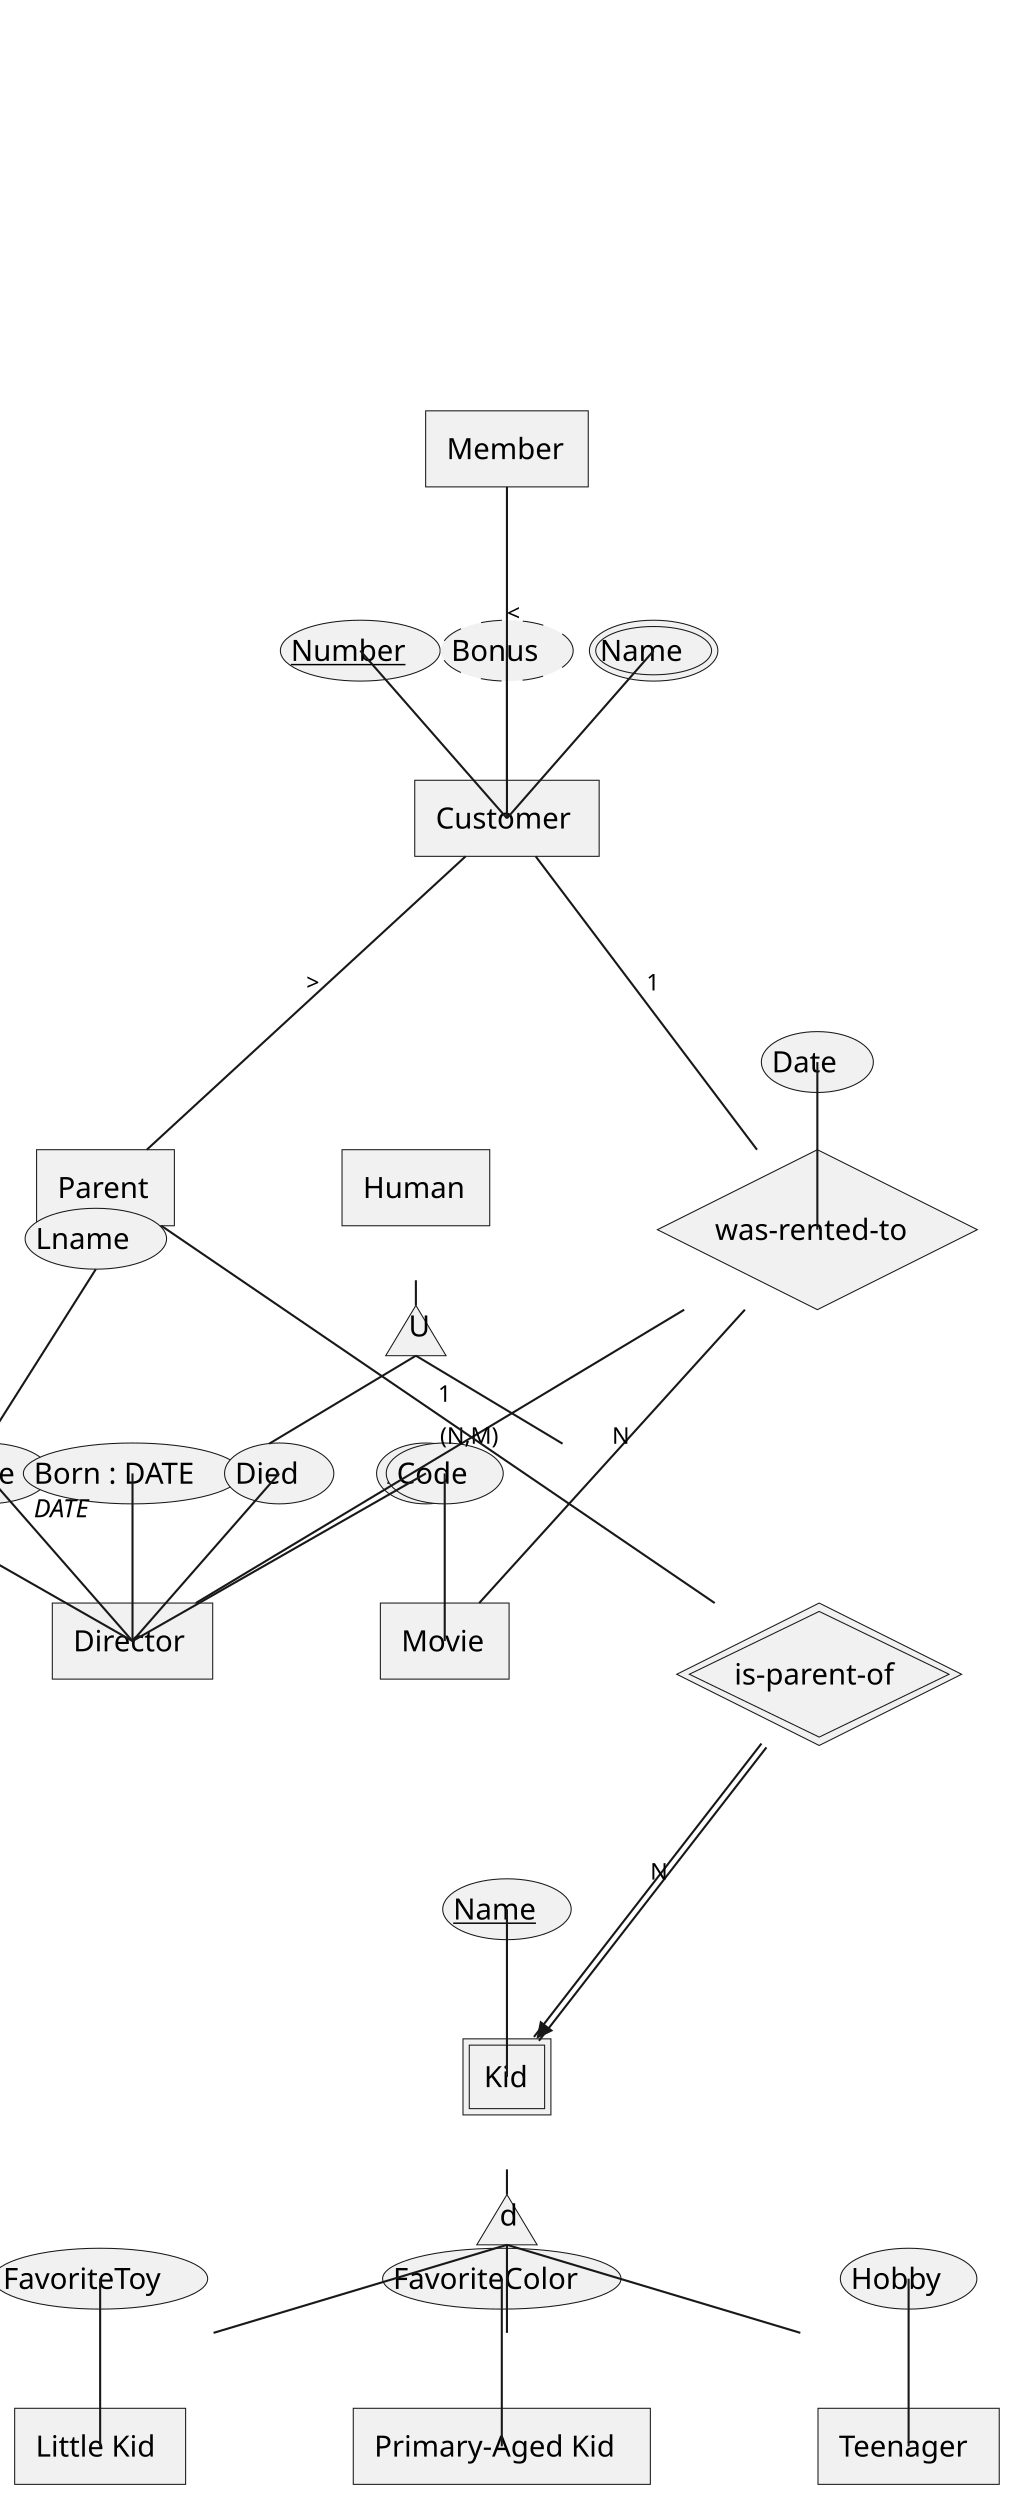
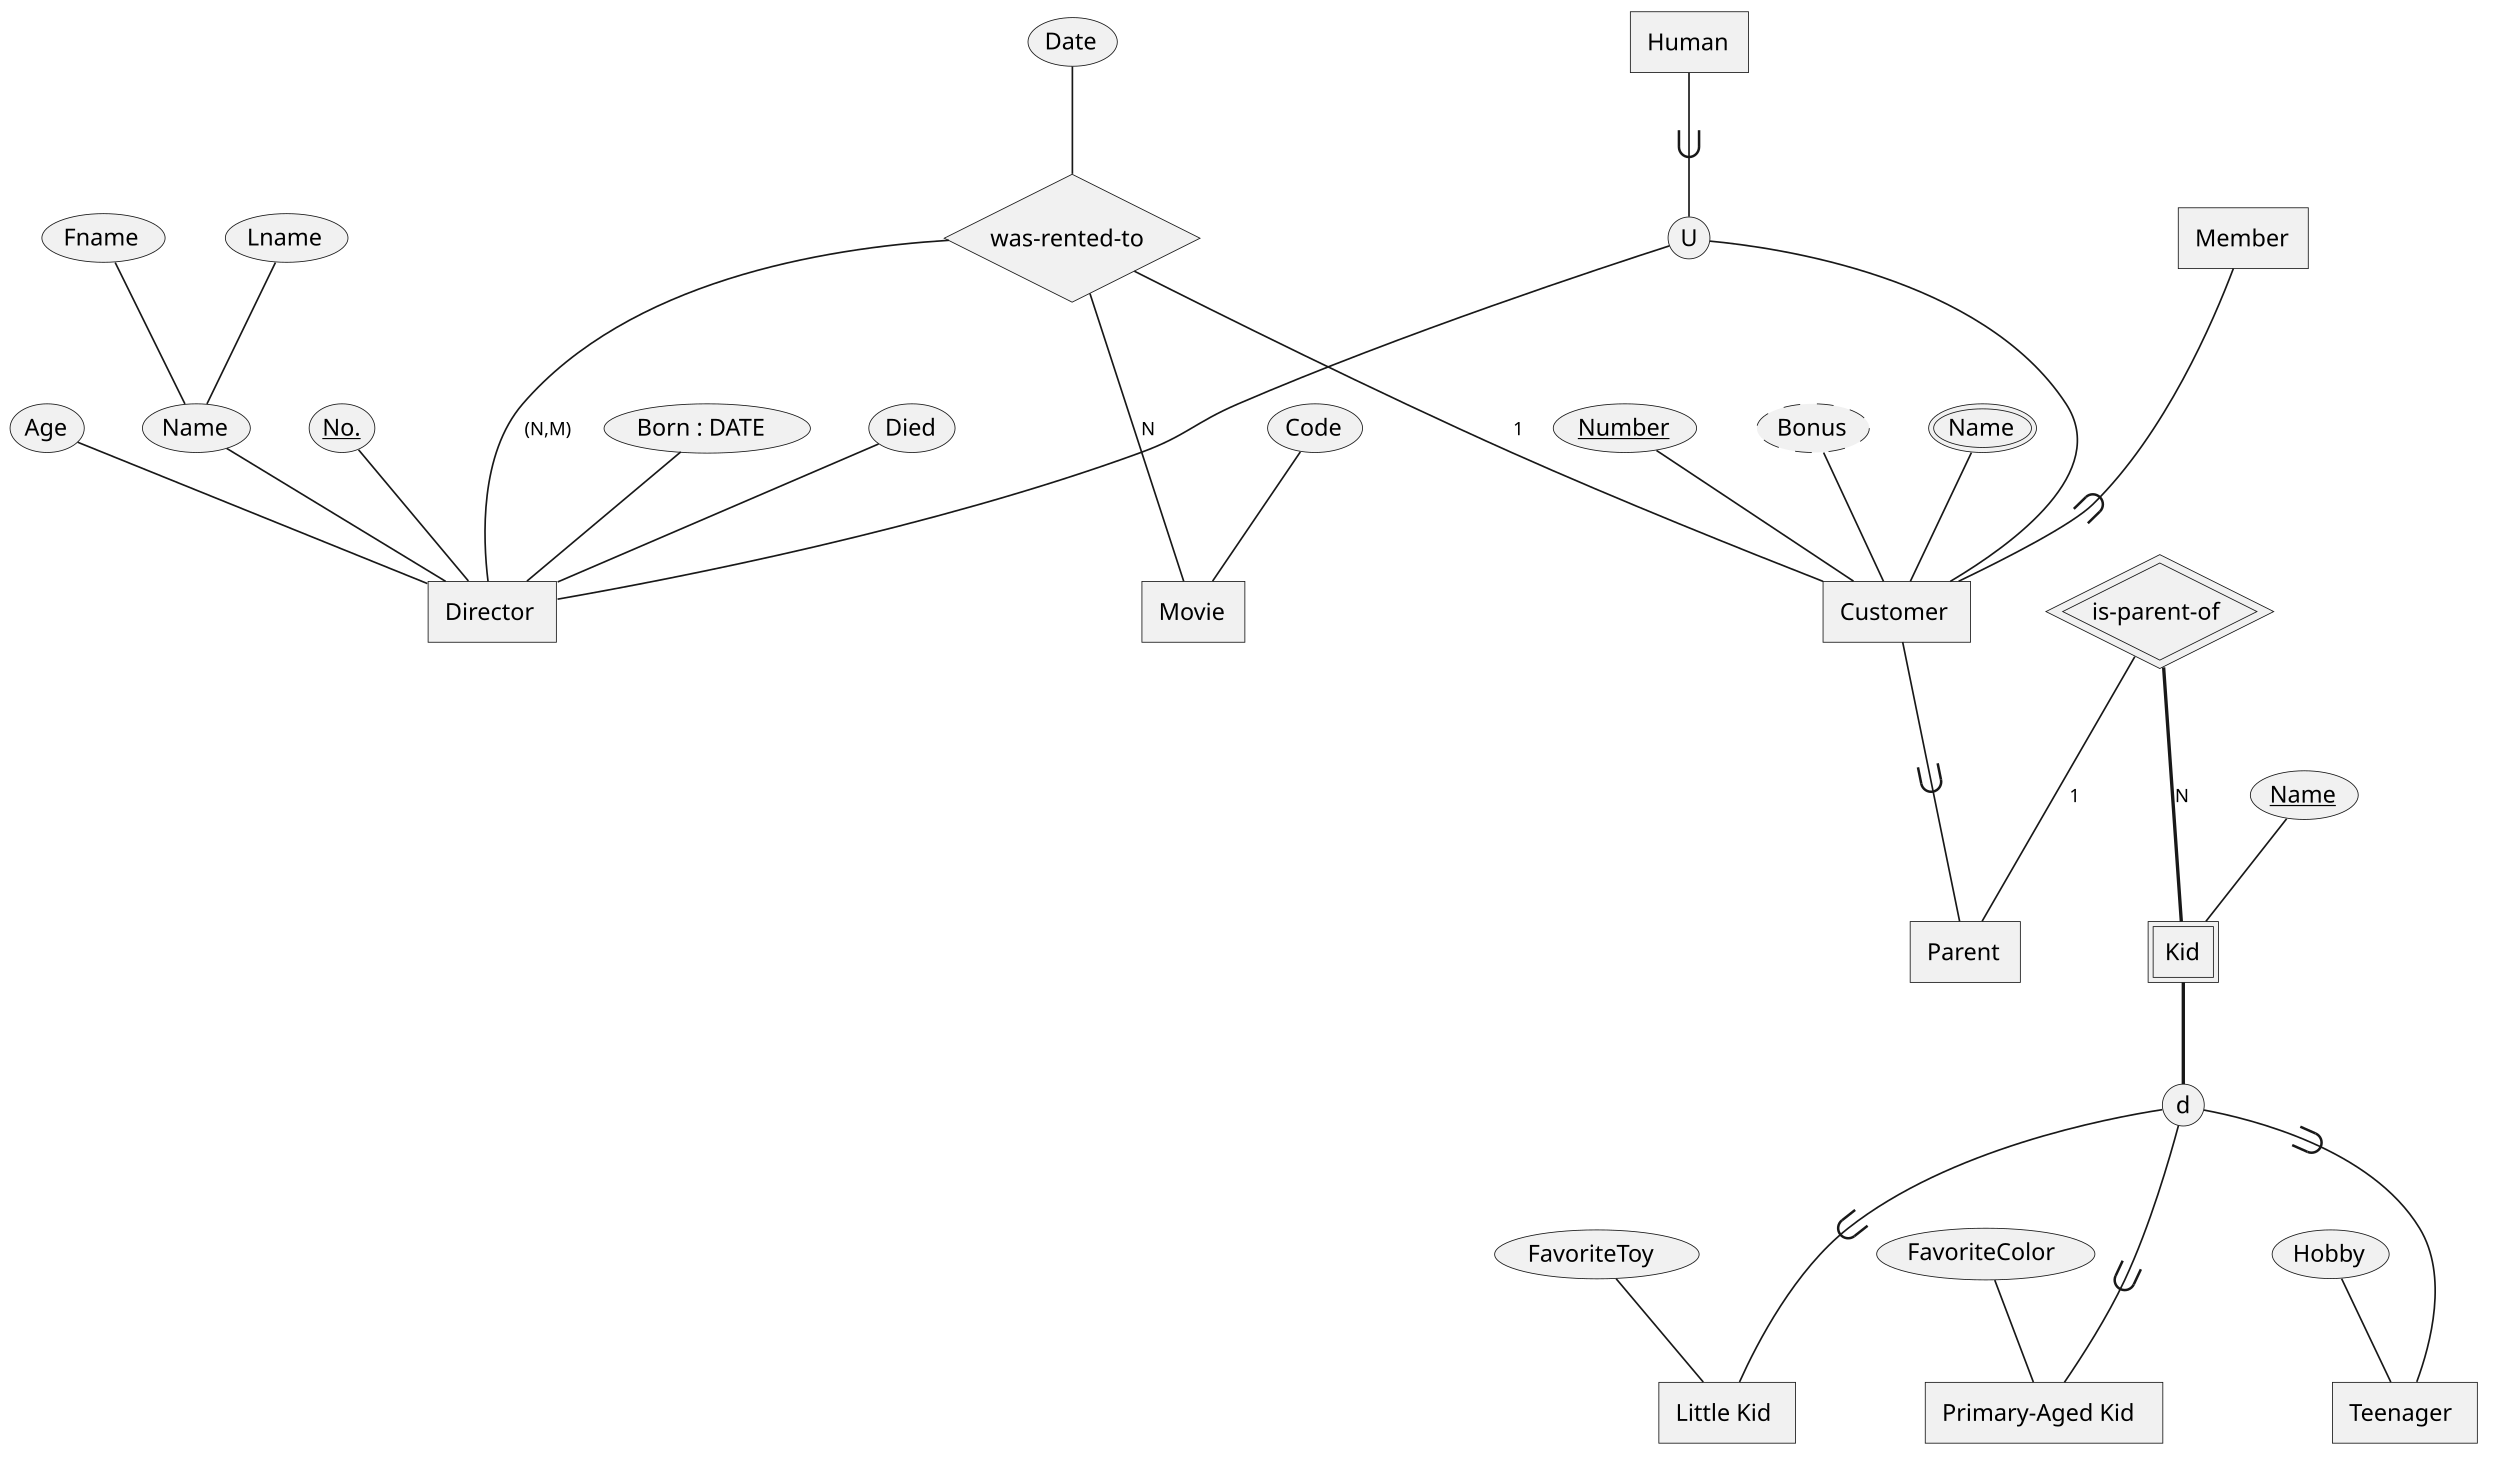
- <svg xmlns="http://www.w3.org/2000/svg" contentStyleType="text/css" data-diagram-type="CHEN_EER" height="1193px" preserveAspectRatio="none" style="width:484px;height:1193px;background:#FFFFFF;" version="1.1" viewBox="0 0 484 1193" width="484px" zoomAndPan="magnify">
+ <svg xmlns="http://www.w3.org/2000/svg" contentStyleType="text/css" data-diagram-type="CHEN_EER" height="875px" preserveAspectRatio="none" style="width:1492px;height:875px;background:#FFFFFF;" version="1.1" viewBox="0 0 1492 875" width="1492px" zoomAndPan="magnify">
  <defs />
  <g>
    <g>
-       <rect fill="#F1F1F1" height="36.297" style="stroke:#181818;stroke-width:0.5;" width="76.547" x="24.96" y="764.975" />
-       <text fill="#000000" font-family="sans-serif" font-size="14" lengthAdjust="spacing" textLength="56.547" x="34.96" y="788.023">Director</text>
-     </g>
-     <g>
-       <rect fill="#F1F1F1" height="36.297" style="stroke:#181818;stroke-width:0.5;" width="88.004" x="197.915" y="372.344" />
-       <text fill="#000000" font-family="sans-serif" font-size="14" lengthAdjust="spacing" textLength="68.004" x="207.915" y="395.393">Customer</text>
-     </g>
-     <g>
-       <rect fill="#F1F1F1" height="36.297" style="stroke:#181818;stroke-width:0.5;" width="61.433" x="181.507" y="764.975" />
-       <text fill="#000000" font-family="sans-serif" font-size="14" lengthAdjust="spacing" textLength="41.433" x="191.507" y="788.023">Movie</text>
-     </g>
-     <g>
-       <rect fill="#F1F1F1" height="36.297" style="stroke:#181818;stroke-width:0.5;" width="65.753" x="17.461" y="548.641" />
-       <text fill="#000000" font-family="sans-serif" font-size="14" lengthAdjust="spacing" textLength="45.753" x="27.461" y="571.689">Parent</text>
-     </g>
-     <g>
-       <rect fill="#F1F1F1" height="36.297" style="stroke:#181818;stroke-width:0.5;" width="77.586" x="203.124" y="196.047" />
-       <text fill="#000000" font-family="sans-serif" font-size="14" lengthAdjust="spacing" textLength="57.586" x="213.124" y="219.096">Member</text>
-     </g>
-     <g>
-       <rect fill="#F1F1F1" height="36.297" style="stroke:#181818;stroke-width:0.5;" width="41.957" x="220.938" y="972.941" />
-       <rect fill="#F1F1F1" height="30.297" style="stroke:#181818;stroke-width:0.5;" width="35.957" x="223.938" y="975.941" />
-       <text fill="#000000" font-family="sans-serif" font-size="14" lengthAdjust="spacing" textLength="21.957" x="230.938" y="995.99">Kid</text>
-     </g>
-     <g>
-       <rect fill="#F1F1F1" height="36.297" style="stroke:#181818;stroke-width:0.5;" width="81.578" x="7" y="1149.238" />
-       <text fill="#000000" font-family="sans-serif" font-size="14" lengthAdjust="spacing" textLength="61.578" x="17" y="1172.286">Little Kid</text>
-     </g>
-     <g>
-       <rect fill="#F1F1F1" height="36.297" style="stroke:#181818;stroke-width:0.5;" width="141.769" x="168.578" y="1149.238" />
-       <text fill="#000000" font-family="sans-serif" font-size="14" lengthAdjust="spacing" textLength="121.769" x="178.578" y="1172.286">Primary-Aged Kid</text>
-     </g>
-     <g>
-       <rect fill="#F1F1F1" height="36.297" style="stroke:#181818;stroke-width:0.5;" width="86.486" x="390.347" y="1149.238" />
-       <text fill="#000000" font-family="sans-serif" font-size="14" lengthAdjust="spacing" textLength="66.486" x="400.347" y="1172.286">Teenager</text>
-     </g>
-     <g>
-       <rect fill="#F1F1F1" height="36.297" style="stroke:#181818;stroke-width:0.5;" width="70.49" x="163.214" y="548.641" />
-       <text fill="#000000" font-family="sans-serif" font-size="14" lengthAdjust="spacing" textLength="50.49" x="173.214" y="571.689">Human</text>
-     </g>
-     <g>
-       <polygon fill="#F1F1F1" points="313.704,586.808,390.038,548.641,466.372,586.808,390.038,624.975" style="stroke:#181818;stroke-width:0.5;" />
-       <text fill="#000000" font-family="sans-serif" font-size="14" lengthAdjust="spacing" textLength="97.713" x="341.182" y="591.708">was-rented-to</text>
-     </g>
-     <g>
-       <polygon fill="#F1F1F1" points="322.94,798.958,390.906,764.975,458.873,798.958,390.906,832.941" style="stroke:#181818;stroke-width:0.5;" />
-       <polygon fill="#F1F1F1" points="328.94,798.958,390.906,768.975,452.873,798.958,390.906,828.941" style="stroke:#181818;stroke-width:0.5;" />
-       <text fill="#000000" font-family="sans-serif" font-size="14" lengthAdjust="spacing" textLength="80.978" x="350.417" y="803.858">is-parent-of</text>
-     </g>
-     <ellipse cx="-76.766" cy="703.123" fill="#F1F1F1" rx="21.744" ry="14.524" style="stroke:#181818;stroke-width:0.5;" />
-     <text fill="#000000" font-family="sans-serif" font-size="14" lengthAdjust="spacing" text-decoration="underline" textLength="33.488" x="-93.51" y="708.023">No.</text>
-     <ellipse cx="-6.766" cy="703.123" fill="#F1F1F1" rx="30.651" ry="14.524" style="stroke:#181818;stroke-width:0.5;" />
-     <text fill="#000000" font-family="sans-serif" font-size="14" lengthAdjust="spacing" textLength="51.303" x="-32.418" y="708.023">Name</text>
-     <ellipse cx="-59.266" cy="591.123" fill="#F1F1F1" rx="33.878" ry="14.524" style="stroke:#181818;stroke-width:0.5;" />
-     <text fill="#000000" font-family="sans-serif" font-size="14" lengthAdjust="spacing" textLength="57.756" x="-88.144" y="596.023">Fname</text>
-     <path d="M-6.766,688.6 L-59.266,605.647 " fill="none" style="stroke:#181818;stroke-width:1;" />
-     <ellipse cx="45.734" cy="591.123" fill="#F1F1F1" rx="33.752" ry="14.524" style="stroke:#181818;stroke-width:0.5;" />
-     <text fill="#000000" font-family="sans-serif" font-size="14" lengthAdjust="spacing" textLength="57.503" x="16.982" y="596.023">Lname</text>
-     <path d="M-6.766,688.6 L45.734,605.647 " fill="none" style="stroke:#181818;stroke-width:1;" />
-     <ellipse cx="63.234" cy="703.123" fill="#F1F1F1" rx="52.085" ry="14.524" style="stroke:#181818;stroke-width:0.5;" />
-     <text fill="#000000" font-family="sans-serif" font-size="14" lengthAdjust="spacing" textLength="94.171" x="16.148" y="708.023">Born : DATE</text>
-     <text fill="#000000" font-family="sans-serif" font-size="12" font-style="italic" lengthAdjust="spacing" textLength="94.171" x="16.148" y="724.023">DATE</text>
-     <ellipse cx="133.234" cy="703.123" fill="#F1F1F1" rx="26.085" ry="14.524" style="stroke:#181818;stroke-width:0.5;" />
-     <text fill="#000000" font-family="sans-serif" font-size="14" lengthAdjust="spacing" textLength="42.17" x="112.149" y="708.023">Died</text>
-     <ellipse cx="203.234" cy="703.123" fill="#F1F1F1" rx="23.539" ry="14.524" style="stroke:#181818;stroke-width:0.5;" />
-     <text fill="#000000" font-family="sans-serif" font-size="14" lengthAdjust="spacing" textLength="37.077" x="184.695" y="708.023">Age</text>
-     <ellipse cx="171.917" cy="310.493" fill="#F1F1F1" rx="38.12" ry="14.524" style="stroke:#181818;stroke-width:0.5;" />
-     <text fill="#000000" font-family="sans-serif" font-size="14" lengthAdjust="spacing" text-decoration="underline" textLength="66.239" x="138.797" y="315.393">Number</text>
-     <ellipse cx="241.917" cy="310.493" fill="#F1F1F1" rx="31.605" ry="14.524" style="stroke:#181818;stroke-width:0.5;stroke-dasharray:10,10;" />
-     <text fill="#000000" font-family="sans-serif" font-size="14" lengthAdjust="spacing" textLength="53.21" x="215.311" y="315.393">Bonus</text>
-     <ellipse cx="311.916" cy="310.493" fill="#F1F1F1" rx="30.651" ry="14.524" style="stroke:#181818;stroke-width:0.5;" />
-     <ellipse cx="311.916" cy="310.493" fill="#F1F1F1" rx="27.651" ry="11.524" style="stroke:#181818;stroke-width:0.5;" />
-     <text fill="#000000" font-family="sans-serif" font-size="14" lengthAdjust="spacing" textLength="51.303" x="286.265" y="315.393">Name</text>
-     <ellipse cx="212.224" cy="703.123" fill="#F1F1F1" rx="27.92" ry="14.524" style="stroke:#181818;stroke-width:0.5;" />
-     <text fill="#000000" font-family="sans-serif" font-size="14" lengthAdjust="spacing" textLength="45.841" x="189.303" y="708.023">Code</text>
-     <ellipse cx="241.917" cy="911.09" fill="#F1F1F1" rx="30.651" ry="14.524" style="stroke:#181818;stroke-width:0.5;" />
-     <text fill="#000000" font-family="sans-serif" font-size="14" lengthAdjust="spacing" text-decoration="underline" textLength="51.303" x="216.265" y="915.99">Name</text>
-     <ellipse cx="47.789" cy="1087.387" fill="#F1F1F1" rx="51.316" ry="14.524" style="stroke:#181818;stroke-width:0.5;" />
-     <text fill="#000000" font-family="sans-serif" font-size="14" lengthAdjust="spacing" textLength="92.633" x="1.473" y="1092.286">FavoriteToy</text>
-     <ellipse cx="239.462" cy="1087.387" fill="#F1F1F1" rx="56.891" ry="14.524" style="stroke:#181818;stroke-width:0.5;" />
-     <text fill="#000000" font-family="sans-serif" font-size="14" lengthAdjust="spacing" textLength="103.782" x="187.571" y="1092.286">FavoriteColor</text>
-     <ellipse cx="433.59" cy="1087.387" fill="#F1F1F1" rx="32.576" ry="14.524" style="stroke:#181818;stroke-width:0.5;" />
-     <text fill="#000000" font-family="sans-serif" font-size="14" lengthAdjust="spacing" textLength="55.151" x="406.014" y="1092.286">Hobby</text>
-     <ellipse cx="390.038" cy="506.808" fill="#F1F1F1" rx="26.731" ry="14.524" style="stroke:#181818;stroke-width:0.5;" />
-     <text fill="#000000" font-family="sans-serif" font-size="14" lengthAdjust="spacing" textLength="43.462" x="368.307" y="511.708">Date</text>
-     <path d="M-76.766,703.123 L63.234,783.123 " fill="none" style="stroke:#181818;stroke-width:1;" />
-     <path d="M-6.766,703.123 L63.234,783.123 " fill="none" style="stroke:#181818;stroke-width:1;" />
-     <path d="M63.234,703.123 L63.234,783.123 " fill="none" style="stroke:#181818;stroke-width:1;" />
-     <path d="M133.234,703.123 L63.234,783.123 " fill="none" style="stroke:#181818;stroke-width:1;" />
-     <path d="M203.234,703.123 L63.234,783.123 " fill="none" style="stroke:#181818;stroke-width:1;" />
-     <path d="M171.917,310.493 L241.917,390.493 " fill="none" style="stroke:#181818;stroke-width:1;" />
-     <path d="M241.917,310.493 L241.917,390.493 " fill="none" style="stroke:#181818;stroke-width:1;" />
-     <path d="M311.916,310.493 L241.917,390.493 " fill="none" style="stroke:#181818;stroke-width:1;" />
-     <path d="M212.224,703.123 L212.224,783.123 " fill="none" style="stroke:#181818;stroke-width:1;" />
-     <path d="M241.917,911.09 L241.917,991.09 " fill="none" style="stroke:#181818;stroke-width:1;" />
-     <path d="M47.789,1087.387 L47.789,1167.387 " fill="none" style="stroke:#181818;stroke-width:1;" />
-     <path d="M239.462,1087.387 L239.462,1167.387 " fill="none" style="stroke:#181818;stroke-width:1;" />
-     <path d="M433.59,1087.387 L433.59,1167.387 " fill="none" style="stroke:#181818;stroke-width:1;" />
-     <path d="M390.038,506.808 L390.038,586.808 " fill="none" style="stroke:#181818;stroke-width:1;" />
-     <g class="link" data-entity-1="ent0002" data-entity-2="ent0002" data-link-type="association" data-source-line="0" id="lnk2">
-       <path d="M361.241,548.641 C326.031,501.974 290.82,455.308 255.61,408.641" fill="none" id="RENTED_TO-CUSTOMER" style="stroke:#181818;stroke-width:1;" />
-       <text fill="#000000" font-family="sans-serif" font-size="11" lengthAdjust="spacing" textLength="6.998" x="308.425" y="472.641">1</text>
-     </g>
-     <g class="link" data-entity-1="ent0002" data-entity-2="ent0002" data-link-type="association" data-source-line="0" id="lnk3">
-       <path d="M355.468,624.975 C313.199,671.641 270.93,718.308 228.662,764.975" fill="none" id="RENTED_TO-MOVIE" style="stroke:#181818;stroke-width:1;" />
-       <text fill="#000000" font-family="sans-serif" font-size="11" lengthAdjust="spacing" textLength="8.229" x="292.065" y="688.975">N</text>
-     </g>
-     <g class="link" data-entity-1="ent0002" data-entity-2="ent0002" data-link-type="association" data-source-line="0" id="lnk4">
-       <path d="M326.502,624.975 C248.816,671.641 171.131,718.308 93.445,764.975" fill="none" id="RENTED_TO-DIRECTOR" style="stroke:#181818;stroke-width:1;" />
-       <text fill="#000000" font-family="sans-serif" font-size="11" lengthAdjust="spacing" textLength="29.799" x="209.974" y="688.975">(N,M)</text>
-     </g>
-     <g class="link" data-entity-1="ent0002" data-entity-2="ent0002" data-link-type="association" data-source-line="0" id="lnk5">
-       <path d="M222.195,408.641 C171.483,455.308 120.771,501.974 70.059,548.641" fill="none" id="CUSTOMER-PARENT" style="stroke:#181818;stroke-width:1;" />
-       <text fill="#000000" font-family="sans-serif" font-size="11" lengthAdjust="spacing" textLength="9.217" x="146.127" y="472.641">&gt;</text>
-     </g>
-     <g class="link" data-entity-1="ent0002" data-entity-2="ent0002" data-link-type="association" data-source-line="0" id="lnk6">
-       <path d="M241.917,232.344 C241.917,279.011 241.917,325.677 241.917,372.344" fill="none" id="MEMBER-CUSTOMER" style="stroke:#181818;stroke-width:1;" />
-       <text fill="#000000" font-family="sans-serif" font-size="11" lengthAdjust="spacing" textLength="9.217" x="241.917" y="296.344">&lt;</text>
-     </g>
-     <g class="link" data-entity-1="ent0002" data-entity-2="ent0002" data-link-type="association" data-source-line="0" id="lnk7">
-       <path d="M341.056,764.975 C253.024,704.962 164.992,644.95 76.96,584.938" fill="none" id="PARENT_OF-PARENT" style="stroke:#181818;stroke-width:1;" />
-       <text fill="#000000" font-family="sans-serif" font-size="11" lengthAdjust="spacing" textLength="6.998" x="209.008" y="668.956">1</text>
-     </g>
-     <g class="link" data-entity-1="ent0002" data-entity-2="ent0002" data-link-type="association" data-source-line="0" id="lnk8">
-       <path d="M363.368,832.022 L254.804,972.022 " fill="none" style="stroke:#181818;stroke-width:1;" />
-       <path d="M365.739,833.86 L257.175,973.86 " fill="none" style="stroke:#181818;stroke-width:1;" />
-       <polygon fill="#181818" points="255.99,972.941,257.731,964.168,264.053,969.07" />
-       <text fill="#000000" font-family="sans-serif" font-size="11" lengthAdjust="spacing" textLength="8.229" x="310.272" y="896.941">N</text>
-     </g>
-     <polygon fill="#F1F1F1" points="241.917,1047.238,256.317,1071.238,227.517,1071.238" style="stroke:#181818;stroke-width:0.5;" />
-     <text fill="#000000" font-family="sans-serif" font-size="14" lengthAdjust="spacing" textLength="7" x="238.417" y="1062.038">d</text>
-     <path d="M241.917,1035.238 L241.917,1047.238 " fill="none" style="stroke:#181818;stroke-width:1;" />
-     <path d="M241.917,1071.238 L101.916,1113.238 " fill="none" style="stroke:#181818;stroke-width:1;" />
-     <path d="M241.917,1071.238 L241.917,1113.238 " fill="none" style="stroke:#181818;stroke-width:1;" />
-     <path d="M241.917,1071.238 L381.916,1113.238 " fill="none" style="stroke:#181818;stroke-width:1;" />
-     <polygon fill="#F1F1F1" points="198.459,622.938,212.859,646.938,184.059,646.938" style="stroke:#181818;stroke-width:0.5;" />
-     <text fill="#000000" font-family="sans-serif" font-size="14" lengthAdjust="spacing" textLength="7" x="194.959" y="637.738">U</text>
-     <path d="M198.459,610.938 L198.459,622.938 " fill="none" style="stroke:#181818;stroke-width:1;" />
-     <path d="M198.459,646.938 L128.459,688.938 " fill="none" style="stroke:#181818;stroke-width:1;" />
-     <path d="M198.459,646.938 L268.459,688.938 " fill="none" style="stroke:#181818;stroke-width:1;" />
+       <rect fill="#F1F1F1" height="36.297" style="stroke:#181818;stroke-width:0.5;" width="76.547" x="255.5" y="347" />
+       <text fill="#000000" font-family="sans-serif" font-size="14" lengthAdjust="spacing" textLength="56.547" x="265.5" y="369.995">Director</text>
+     </g>
+     <g>
+       <ellipse cx="204.109" cy="255.524" fill="#F1F1F1" rx="19.609" ry="14.524" style="stroke:#181818;stroke-width:0.5;" />
+       <text fill="#000000" font-family="sans-serif" font-size="14" lengthAdjust="spacing" text-decoration="underline" textLength="23.488" x="192.365" y="259.995">No.</text>
+     </g>
+     <g>
+       <ellipse cx="117.205" cy="255.524" fill="#F1F1F1" rx="32.205" ry="14.524" style="stroke:#181818;stroke-width:0.5;" />
+       <text fill="#000000" font-family="sans-serif" font-size="14" lengthAdjust="spacing" textLength="41.303" x="96.554" y="259.995">Name</text>
+     </g>
+     <g>
+       <ellipse cx="61.769" cy="142.024" fill="#F1F1F1" rx="36.769" ry="14.524" style="stroke:#181818;stroke-width:0.5;" />
+       <text fill="#000000" font-family="sans-serif" font-size="14" lengthAdjust="spacing" textLength="47.756" x="37.891" y="146.495">Fname</text>
+     </g>
+     <g>
+       <ellipse cx="171.09" cy="142.024" fill="#F1F1F1" rx="36.59" ry="14.524" style="stroke:#181818;stroke-width:0.5;" />
+       <text fill="#000000" font-family="sans-serif" font-size="14" lengthAdjust="spacing" textLength="47.503" x="147.338" y="146.495">Lname</text>
+     </g>
+     <g>
+       <ellipse cx="422.076" cy="255.715" fill="#F1F1F1" rx="61.576" ry="14.715" style="stroke:#181818;stroke-width:0.5;" />
+       <text fill="#000000" font-family="sans-serif" font-size="14" lengthAdjust="spacing" textLength="84.171" x="379.99" y="259.995">Born : DATE</text>
+     </g>
+     <g>
+       <ellipse cx="544.248" cy="255.524" fill="#F1F1F1" rx="25.748" ry="14.524" style="stroke:#181818;stroke-width:0.5;" />
+       <text fill="#000000" font-family="sans-serif" font-size="14" lengthAdjust="spacing" textLength="32.17" x="528.163" y="259.995">Died</text>
+     </g>
+     <g>
+       <ellipse cx="28.146" cy="255.524" fill="#F1F1F1" rx="22.146" ry="14.524" style="stroke:#181818;stroke-width:0.5;" />
+       <text fill="#000000" font-family="sans-serif" font-size="14" lengthAdjust="spacing" textLength="27.077" x="14.608" y="259.995">Age</text>
+     </g>
+     <g>
+       <rect fill="#F1F1F1" height="36.297" style="stroke:#181818;stroke-width:0.5;" width="88.004" x="1088" y="347" />
+       <text fill="#000000" font-family="sans-serif" font-size="14" lengthAdjust="spacing" textLength="68.004" x="1098" y="369.995">Customer</text>
+     </g>
+     <g>
+       <ellipse cx="969.767" cy="255.524" fill="#F1F1F1" rx="42.767" ry="14.524" style="stroke:#181818;stroke-width:0.5;" />
+       <text fill="#000000" font-family="sans-serif" font-size="14" lengthAdjust="spacing" text-decoration="underline" textLength="56.239" x="941.648" y="259.995">Number</text>
+     </g>
+     <g>
+       <ellipse cx="1082.054" cy="255.524" fill="#F1F1F1" rx="33.554" ry="14.524" style="stroke:#181818;stroke-width:0.5;stroke-dasharray:10,10;" />
+       <text fill="#000000" font-family="sans-serif" font-size="14" lengthAdjust="spacing" textLength="43.21" x="1060.449" y="259.995">Bonus</text>
+     </g>
+     <g>
+       <ellipse cx="1183.205" cy="255.524" fill="#F1F1F1" rx="32.205" ry="14.524" style="stroke:#181818;stroke-width:0.5;" />
+       <ellipse cx="1183.205" cy="255.524" fill="#F1F1F1" rx="29.205" ry="11.524" style="stroke:#181818;stroke-width:0.5;" />
+       <text fill="#000000" font-family="sans-serif" font-size="14" lengthAdjust="spacing" textLength="41.303" x="1162.554" y="259.995">Name</text>
+     </g>
+     <g>
+       <rect fill="#F1F1F1" height="36.297" style="stroke:#181818;stroke-width:0.5;" width="61.433" x="681.5" y="347" />
+       <text fill="#000000" font-family="sans-serif" font-size="14" lengthAdjust="spacing" textLength="41.433" x="691.5" y="369.995">Movie</text>
+     </g>
+     <g>
+       <ellipse cx="784.843" cy="255.524" fill="#F1F1F1" rx="28.343" ry="14.524" style="stroke:#181818;stroke-width:0.5;" />
+       <text fill="#000000" font-family="sans-serif" font-size="14" lengthAdjust="spacing" textLength="35.841" x="766.923" y="259.995">Code</text>
+     </g>
+     <g>
+       <polygon fill="#F1F1F1" points="563.5,142.167,639.834,104,716.167,142.167,639.834,180.334" style="stroke:#181818;stroke-width:0.5;" />
+       <text fill="#000000" font-family="sans-serif" font-size="14" lengthAdjust="spacing" textLength="97.713" x="590.977" y="147.013">was-rented-to</text>
+     </g>
+     <g>
+       <ellipse cx="640.161" cy="25.024" fill="#F1F1F1" rx="26.661" ry="14.524" style="stroke:#181818;stroke-width:0.5;" />
+       <text fill="#000000" font-family="sans-serif" font-size="14" lengthAdjust="spacing" textLength="33.462" x="623.43" y="29.495">Date</text>
+     </g>
+     <g>
+       <rect fill="#F1F1F1" height="36.297" style="stroke:#181818;stroke-width:0.5;" width="65.753" x="1140" y="550" />
+       <text fill="#000000" font-family="sans-serif" font-size="14" lengthAdjust="spacing" textLength="45.753" x="1150" y="572.995">Parent</text>
+     </g>
+     <g>
+       <rect fill="#F1F1F1" height="36.297" style="stroke:#181818;stroke-width:0.5;" width="77.586" x="1300" y="124" />
+       <text fill="#000000" font-family="sans-serif" font-size="14" lengthAdjust="spacing" textLength="57.586" x="1310" y="146.995">Member</text>
+     </g>
+     <g>
+       <rect fill="#F1F1F1" height="36.297" style="stroke:#181818;stroke-width:0.5;" width="41.957" x="1282" y="550" />
+       <rect fill="#F1F1F1" height="30.297" style="stroke:#181818;stroke-width:0.5;" width="35.957" x="1285" y="553" />
+       <text fill="#000000" font-family="sans-serif" font-size="14" lengthAdjust="spacing" textLength="21.957" x="1292" y="572.995">Kid</text>
+     </g>
+     <g>
+       <ellipse cx="1375.205" cy="474.524" fill="#F1F1F1" rx="32.205" ry="14.524" style="stroke:#181818;stroke-width:0.5;" />
+       <text fill="#000000" font-family="sans-serif" font-size="14" lengthAdjust="spacing" text-decoration="underline" textLength="41.303" x="1354.554" y="478.995">Name</text>
+     </g>
+     <g>
+       <polygon fill="#F1F1F1" points="1221,364.983,1288.966,331,1356.933,364.983,1288.966,398.966" style="stroke:#181818;stroke-width:0.5;" />
+       <polygon fill="#F1F1F1" points="1231,364.983,1288.966,336,1346.933,364.983,1288.966,393.966" style="stroke:#181818;stroke-width:0.5;" />
+       <text fill="#000000" font-family="sans-serif" font-size="14" lengthAdjust="spacing" textLength="80.978" x="1248.477" y="369.83">is-parent-of</text>
+     </g>
+     <g>
+       <rect fill="#F1F1F1" height="36.297" style="stroke:#181818;stroke-width:0.5;" width="81.578" x="990" y="825" />
+       <text fill="#000000" font-family="sans-serif" font-size="14" lengthAdjust="spacing" textLength="61.578" x="1000" y="847.995">Little Kid</text>
+     </g>
+     <g>
+       <ellipse cx="953.026" cy="748.605" fill="#F1F1F1" rx="61.026" ry="14.605" style="stroke:#181818;stroke-width:0.5;" />
+       <text fill="#000000" font-family="sans-serif" font-size="14" lengthAdjust="spacing" textLength="82.633" x="911.709" y="752.995">FavoriteToy</text>
+     </g>
+     <g>
+       <rect fill="#F1F1F1" height="36.297" style="stroke:#181818;stroke-width:0.5;" width="141.769" x="1149" y="825" />
+       <text fill="#000000" font-family="sans-serif" font-size="14" lengthAdjust="spacing" textLength="121.769" x="1159" y="847.995">Primary-Aged Kid</text>
+     </g>
+     <g>
+       <ellipse cx="1185.119" cy="748.424" fill="#F1F1F1" rx="65.118" ry="15.424" style="stroke:#181818;stroke-width:0.5;" />
+       <text fill="#000000" font-family="sans-serif" font-size="14" lengthAdjust="spacing" textLength="93.782" x="1138.227" y="751.995">FavoriteColor</text>
+     </g>
+     <g>
+       <rect fill="#F1F1F1" height="36.297" style="stroke:#181818;stroke-width:0.5;" width="86.486" x="1392" y="825" />
+       <text fill="#000000" font-family="sans-serif" font-size="14" lengthAdjust="spacing" textLength="66.486" x="1402" y="847.995">Teenager</text>
+     </g>
+     <g>
+       <ellipse cx="1390.927" cy="748.524" fill="#F1F1F1" rx="34.927" ry="14.524" style="stroke:#181818;stroke-width:0.5;" />
+       <text fill="#000000" font-family="sans-serif" font-size="14" lengthAdjust="spacing" textLength="45.151" x="1368.351" y="752.995">Hobby</text>
+     </g>
+     <g>
+       <ellipse cx="1303" cy="659.5" fill="#F1F1F1" rx="12.5" ry="12.5" style="stroke:#181818;stroke-width:0.5;" />
+       <text fill="#000000" font-family="sans-serif" font-size="14" lengthAdjust="spacing" textLength="8.887" x="1298.557" y="664.347">d</text>
+     </g>
+     <g>
+       <rect fill="#F1F1F1" height="36.297" style="stroke:#181818;stroke-width:0.5;" width="70.49" x="973" y="7" />
+       <text fill="#000000" font-family="sans-serif" font-size="14" lengthAdjust="spacing" textLength="50.49" x="983" y="29.995">Human</text>
+     </g>
+     <g>
+       <ellipse cx="1008" cy="142" fill="#F1F1F1" rx="12.5" ry="12.5" style="stroke:#181818;stroke-width:0.5;" />
+       <text fill="#000000" font-family="sans-serif" font-size="14" lengthAdjust="spacing" textLength="10.247" x="1002.876" y="146.847">U</text>
+     </g>
+     <g class="link" data-entity-1="ent0003" data-entity-2="ent0002" data-link-type="association" data-source-line="2" id="lnk4">
+       <path d="M213.98,268.42 C229.9,287.44 261.15,324.76 279.53,346.72" fill="none" id="DIRECTOR/Number-DIRECTOR" style="stroke:#181818;stroke-width:1;" />
+     </g>
+     <g class="link" data-entity-1="ent0005" data-entity-2="ent0002" data-link-type="association" data-source-line="3" id="lnk6">
+       <path d="M135.28,267.6 C166.28,286.43 229.37,324.75 265.98,346.98" fill="none" id="DIRECTOR/Name-DIRECTOR" style="stroke:#181818;stroke-width:1;" />
+     </g>
+     <g class="link" data-entity-1="ent0007" data-entity-2="ent0005" data-link-type="association" data-source-line="4" id="lnk8">
+       <path d="M68.74,156.67 C79.36,178.19 99.83,219.7 110.37,241.06" fill="none" id="DIRECTOR/Name/Fname-DIRECTOR/Name" style="stroke:#181818;stroke-width:1;" />
+     </g>
+     <g class="link" data-entity-1="ent0009" data-entity-2="ent0005" data-link-type="association" data-source-line="5" id="lnk10">
+       <path d="M164.38,156.67 C153.96,178.19 133.86,219.7 123.51,241.06" fill="none" id="DIRECTOR/Name/Lname-DIRECTOR/Name" style="stroke:#181818;stroke-width:1;" />
+     </g>
+     <g class="link" data-entity-1="ent0011" data-entity-2="ent0002" data-link-type="association" data-source-line="7" id="lnk12">
+       <path d="M406.3,269.68 C383.21,289.08 340.04,325.33 314.48,346.8" fill="none" id="DIRECTOR/Born : DATE-DIRECTOR" style="stroke:#181818;stroke-width:1;" />
+     </g>
+     <g class="link" data-entity-1="ent0013" data-entity-2="ent0002" data-link-type="association" data-source-line="8" id="lnk14">
+       <path d="M524.38,264.94 C483.17,282.66 386.96,324.03 332.81,347.31" fill="none" id="DIRECTOR/Died-DIRECTOR" style="stroke:#181818;stroke-width:1;" />
+     </g>
+     <g class="link" data-entity-1="ent0015" data-entity-2="ent0002" data-link-type="association" data-source-line="9" id="lnk16">
+       <path d="M46.28,263.89 C89.13,281.2 196.78,324.71 255.06,348.26" fill="none" id="DIRECTOR/Age-DIRECTOR" style="stroke:#181818;stroke-width:1;" />
+     </g>
+     <g class="link" data-entity-1="ent0018" data-entity-2="ent0017" data-link-type="association" data-source-line="13" id="lnk19">
+       <path d="M988.58,268.83 C1017.51,288.02 1073.37,325.09 1106.19,346.87" fill="none" id="CUSTOMER/Number-CUSTOMER" style="stroke:#181818;stroke-width:1;" />
+     </g>
+     <g class="link" data-entity-1="ent0020" data-entity-2="ent0017" data-link-type="association" data-source-line="14" id="lnk21">
+       <path d="M1088.33,270.11 C1097.42,289.66 1114.17,325.67 1124.07,346.96" fill="none" id="CUSTOMER/Bonus-CUSTOMER" style="stroke:#181818;stroke-width:1;" />
+     </g>
+     <g class="link" data-entity-1="ent0022" data-entity-2="ent0017" data-link-type="association" data-source-line="15" id="lnk23">
+       <path d="M1176.54,270.11 C1167.27,289.66 1150.19,325.67 1140.09,346.96" fill="none" id="CUSTOMER/Name-CUSTOMER" style="stroke:#181818;stroke-width:1;" />
+     </g>
+     <g class="link" data-entity-1="ent0025" data-entity-2="ent0024" data-link-type="association" data-source-line="19" id="lnk26">
+       <path d="M776.05,269.68 C762.88,289.08 738.26,325.33 723.68,346.8" fill="none" id="MOVIE/Code-MOVIE" style="stroke:#181818;stroke-width:1;" />
+     </g>
+     <g class="link" data-entity-1="ent0028" data-entity-2="ent0027" data-link-type="association" data-source-line="23" id="lnk29">
+       <path d="M640,39.64 C640,55.35 640,81.81 640,103.75" fill="none" id="RENTED_TO/Date-RENTED_TO" style="stroke:#181818;stroke-width:1;" />
+     </g>
+     <g class="link" data-entity-1="ent0027" data-entity-2="ent0017" data-link-type="association" data-source-line="26" id="lnk30">
+       <path d="M676.96,161.84 C727.39,187.32 820.76,233.75 902,270 C966.01,298.56 1041.43,328.74 1087.99,346.97" fill="none" id="RENTED_TO-CUSTOMER" style="stroke:#181818;stroke-width:1;" />
+       <text fill="#000000" font-family="sans-serif" font-size="11" lengthAdjust="spacing" textLength="6.998" x="903" y="259.71">1</text>
+     </g>
+     <g class="link" data-entity-1="ent0027" data-entity-2="ent0024" data-link-type="association" data-source-line="27" id="lnk31">
+       <path d="M650.47,175.14 C665.95,222.66 694.42,310.04 706.43,346.89" fill="none" id="RENTED_TO-MOVIE" style="stroke:#181818;stroke-width:1;" />
+       <text fill="#000000" font-family="sans-serif" font-size="11" lengthAdjust="spacing" textLength="8.229" x="681" y="259.71">N</text>
+     </g>
+     <g class="link" data-entity-1="ent0027" data-entity-2="ent0002" data-link-type="association" data-source-line="28" id="lnk32">
+       <path d="M566.33,143.41 C490.65,148.09 375.26,167.83 312,241 C286.17,270.88 288.07,320.89 291.26,346.99" fill="none" id="RENTED_TO-DIRECTOR" style="stroke:#181818;stroke-width:1;" />
+       <text fill="#000000" font-family="sans-serif" font-size="11" lengthAdjust="spacing" textLength="29.799" x="313" y="259.71">(N,M)</text>
+     </g>
+     <g class="link" data-entity-1="ent0017" data-entity-2="ent0033" data-link-type="association" data-source-line="36" id="lnk35">
+       <path d="M1135.5,383.14 C1143.24,421.11 1161.78,511.97 1169.51,549.91" fill="none" id="CUSTOMER-PARENT" style="stroke:#181818;stroke-width:1;" />
+       <path d="M1146.63,467.735 A6,6 0 0 0 1158.388 465.337" fill="none" style="stroke:#181818;stroke-width:1.5;" />
+       <line style="stroke:#181818;stroke-width:1.5;" x1="1146.63" x2="1144.631" y1="467.735" y2="457.937" />
+       <line style="stroke:#181818;stroke-width:1.5;" x1="1158.388" x2="1156.389" y1="465.337" y2="455.539" />
+     </g>
+     <g class="link" data-entity-1="ent0034" data-entity-2="ent0017" data-link-type="association" data-source-line="37" id="lnk36">
+       <path d="M1332.88,160.24 C1321.01,191.66 1292.14,258.88 1249,301 C1236.58,313.13 1198.33,332.77 1168.91,346.9" fill="none" id="MEMBER-CUSTOMER" style="stroke:#181818;stroke-width:1;" />
+       <path d="M1253.192,305.293 A6,6 0 0 0 1244.808 296.707" fill="none" style="stroke:#181818;stroke-width:1.5;" />
+       <line style="stroke:#181818;stroke-width:1.5;" x1="1253.192" x2="1246.036" y1="305.293" y2="312.279" />
+       <line style="stroke:#181818;stroke-width:1.5;" x1="1244.808" x2="1237.653" y1="296.707" y2="303.693" />
+     </g>
+     <g class="link" data-entity-1="ent0038" data-entity-2="ent0037" data-link-type="association" data-source-line="40" id="lnk39">
+       <path d="M1364.68,488.61 C1352.01,504.72 1330.47,532.09 1316.49,549.86" fill="none" id="CHILD/Name-CHILD" style="stroke:#181818;stroke-width:1;" />
+     </g>
+     <g class="link" data-entity-1="ent0040" data-entity-2="ent0033" data-link-type="association" data-source-line="46" id="lnk41">
+       <path d="M1274.07,391.87 C1250.02,433.54 1203.34,514.42 1182.94,549.77" fill="none" id="PARENT_OF-PARENT" style="stroke:#181818;stroke-width:1;" />
+       <text fill="#000000" font-family="sans-serif" font-size="11" lengthAdjust="spacing" textLength="6.998" x="1235" y="478.71">1</text>
+     </g>
+     <g class="link" data-entity-1="ent0040" data-entity-2="ent0037" data-link-type="association" data-source-line="47" id="lnk42">
+       <path d="M1291.25,398.29 C1294.26,441.46 1299.48,516.42 1301.81,549.94" fill="none" id="PARENT_OF-CHILD" style="stroke:#181818;stroke-width:2;" />
+       <text fill="#000000" font-family="sans-serif" font-size="11" lengthAdjust="spacing" textLength="8.229" x="1298" y="478.71">N</text>
+     </g>
+     <g class="link" data-entity-1="ent0044" data-entity-2="ent0043" data-link-type="association" data-source-line="50" id="lnk45">
+       <path d="M964.51,763.15 C978.32,779.53 1001.5,807.02 1016.52,824.83" fill="none" id="TODDLER/FavoriteToy-TODDLER" style="stroke:#181818;stroke-width:1;" />
+     </g>
+     <g class="link" data-entity-1="ent0047" data-entity-2="ent0046" data-link-type="association" data-source-line="54" id="lnk48">
+       <path d="M1190.47,763.95 C1196.7,780.42 1206.87,807.3 1213.5,824.82" fill="none" id="PRIMARY_AGE/FavoriteColor-PRIMARY_AGE" style="stroke:#181818;stroke-width:1;" />
+     </g>
+     <g class="link" data-entity-1="ent0050" data-entity-2="ent0049" data-link-type="association" data-source-line="58" id="lnk51">
+       <path d="M1397.49,763.15 C1405.29,779.53 1418.36,807.02 1426.83,824.83" fill="none" id="TEEN/Hobby-TEEN" style="stroke:#181818;stroke-width:1;" />
+     </g>
+     <g class="link" data-entity-1="ent0037" data-entity-2="ent0052" data-link-type="association" data-source-line="61" id="lnk53">
+       <path d="M1303,586.26 C1303,604.14 1303,631.58 1303,646.98" fill="none" id="CHILD-CHILD/d TODDLER, PRIMARY_AGE, TEEN /center" style="stroke:#181818;stroke-width:2;" />
+     </g>
+     <g class="link" data-entity-1="ent0052" data-entity-2="ent0043" data-link-type="association" data-source-line="61" id="lnk54">
+       <path d="M1290.42,662.25 C1256.75,667.48 1163.05,685.68 1103,733 C1071.29,757.99 1048.87,800.92 1038.15,824.77" fill="none" id="CHILD/d TODDLER, PRIMARY_AGE, TEEN /center-TODDLER" style="stroke:#181818;stroke-width:1;" />
+       <path d="M1099.286,728.287 A6,6 0 0 0 1106.714 737.713" fill="none" style="stroke:#181818;stroke-width:1.5;" />
+       <line style="stroke:#181818;stroke-width:1.5;" x1="1099.286" x2="1107.141" y1="728.287" y2="722.098" />
+       <line style="stroke:#181818;stroke-width:1.5;" x1="1106.714" x2="1114.568" y1="737.713" y2="731.523" />
+     </g>
+     <g class="link" data-entity-1="ent0052" data-entity-2="ent0046" data-link-type="association" data-source-line="61" id="lnk55">
+       <path d="M1300.11,671.7 C1294.93,691.03 1283.15,731.72 1268,764 C1257.66,786.02 1242.54,809.58 1232.04,824.98" fill="none" id="CHILD/d TODDLER, PRIMARY_AGE, TEEN /center-PRIMARY_AGE" style="stroke:#181818;stroke-width:1;" />
+       <path d="M1262.569,761.451 A6,6 0 0 0 1273.431 766.549" fill="none" style="stroke:#181818;stroke-width:1.5;" />
+       <line style="stroke:#181818;stroke-width:1.5;" x1="1262.569" x2="1266.817" y1="761.451" y2="752.398" />
+       <line style="stroke:#181818;stroke-width:1.5;" x1="1273.431" x2="1277.68" y1="766.549" y2="757.497" />
+     </g>
+     <g class="link" data-entity-1="ent0052" data-entity-2="ent0049" data-link-type="association" data-source-line="61" id="lnk56">
+       <path d="M1315.31,662.48 C1343.99,667.84 1415.04,685.54 1444,733 C1461.31,761.36 1450.75,801.89 1442.33,824.69" fill="none" id="CHILD/d TODDLER, PRIMARY_AGE, TEEN /center-TEEN" style="stroke:#181818;stroke-width:1;" />
+       <path d="M1377.126,687.441 A6,6 0 0 0 1381.974 676.464" fill="none" style="stroke:#181818;stroke-width:1.5;" />
+       <line style="stroke:#181818;stroke-width:1.5;" x1="1377.126" x2="1367.978" y1="687.441" y2="683.401" />
+       <line style="stroke:#181818;stroke-width:1.5;" x1="1381.974" x2="1372.827" y1="676.464" y2="672.424" />
+     </g>
+     <g class="link" data-entity-1="ent0057" data-entity-2="ent0058" data-link-type="association" data-source-line="66" id="lnk59">
+       <path d="M1008,43.47 C1008,67.22 1008,109.06 1008,129.34" fill="none" id="PERSON-PERSON/U CUSTOMER, DIRECTOR /center" style="stroke:#181818;stroke-width:1;" />
+       <path d="M1002,87.706 A6,6 0 0 0 1014 87.706" fill="none" style="stroke:#181818;stroke-width:1.5;" />
+       <line style="stroke:#181818;stroke-width:1.5;" x1="1002" x2="1002" y1="87.706" y2="77.706" />
+       <line style="stroke:#181818;stroke-width:1.5;" x1="1014" x2="1014" y1="87.706" y2="77.706" />
+     </g>
+     <g class="link" data-entity-1="ent0058" data-entity-2="ent0017" data-link-type="association" data-source-line="66" id="lnk60">
+       <path d="M1020.42,143.91 C1059.95,147.57 1183.15,164.91 1233,241 C1259.5,281.45 1202.57,324.07 1163.89,347" fill="none" id="PERSON/U CUSTOMER, DIRECTOR /center-CUSTOMER" style="stroke:#181818;stroke-width:1;" />
+     </g>
+     <g class="link" data-entity-1="ent0058" data-entity-2="ent0002" data-link-type="association" data-source-line="66" id="lnk61">
+       <path d="M996.28,146.74 C958.46,158.91 836.47,199.04 739,241 C712.53,252.4 708.06,260.09 681,270 C557.32,315.28 403.41,345.22 332.75,357.58" fill="none" id="PERSON/U CUSTOMER, DIRECTOR /center-DIRECTOR" style="stroke:#181818;stroke-width:1;" />
+     </g>
  </g>
</svg>
